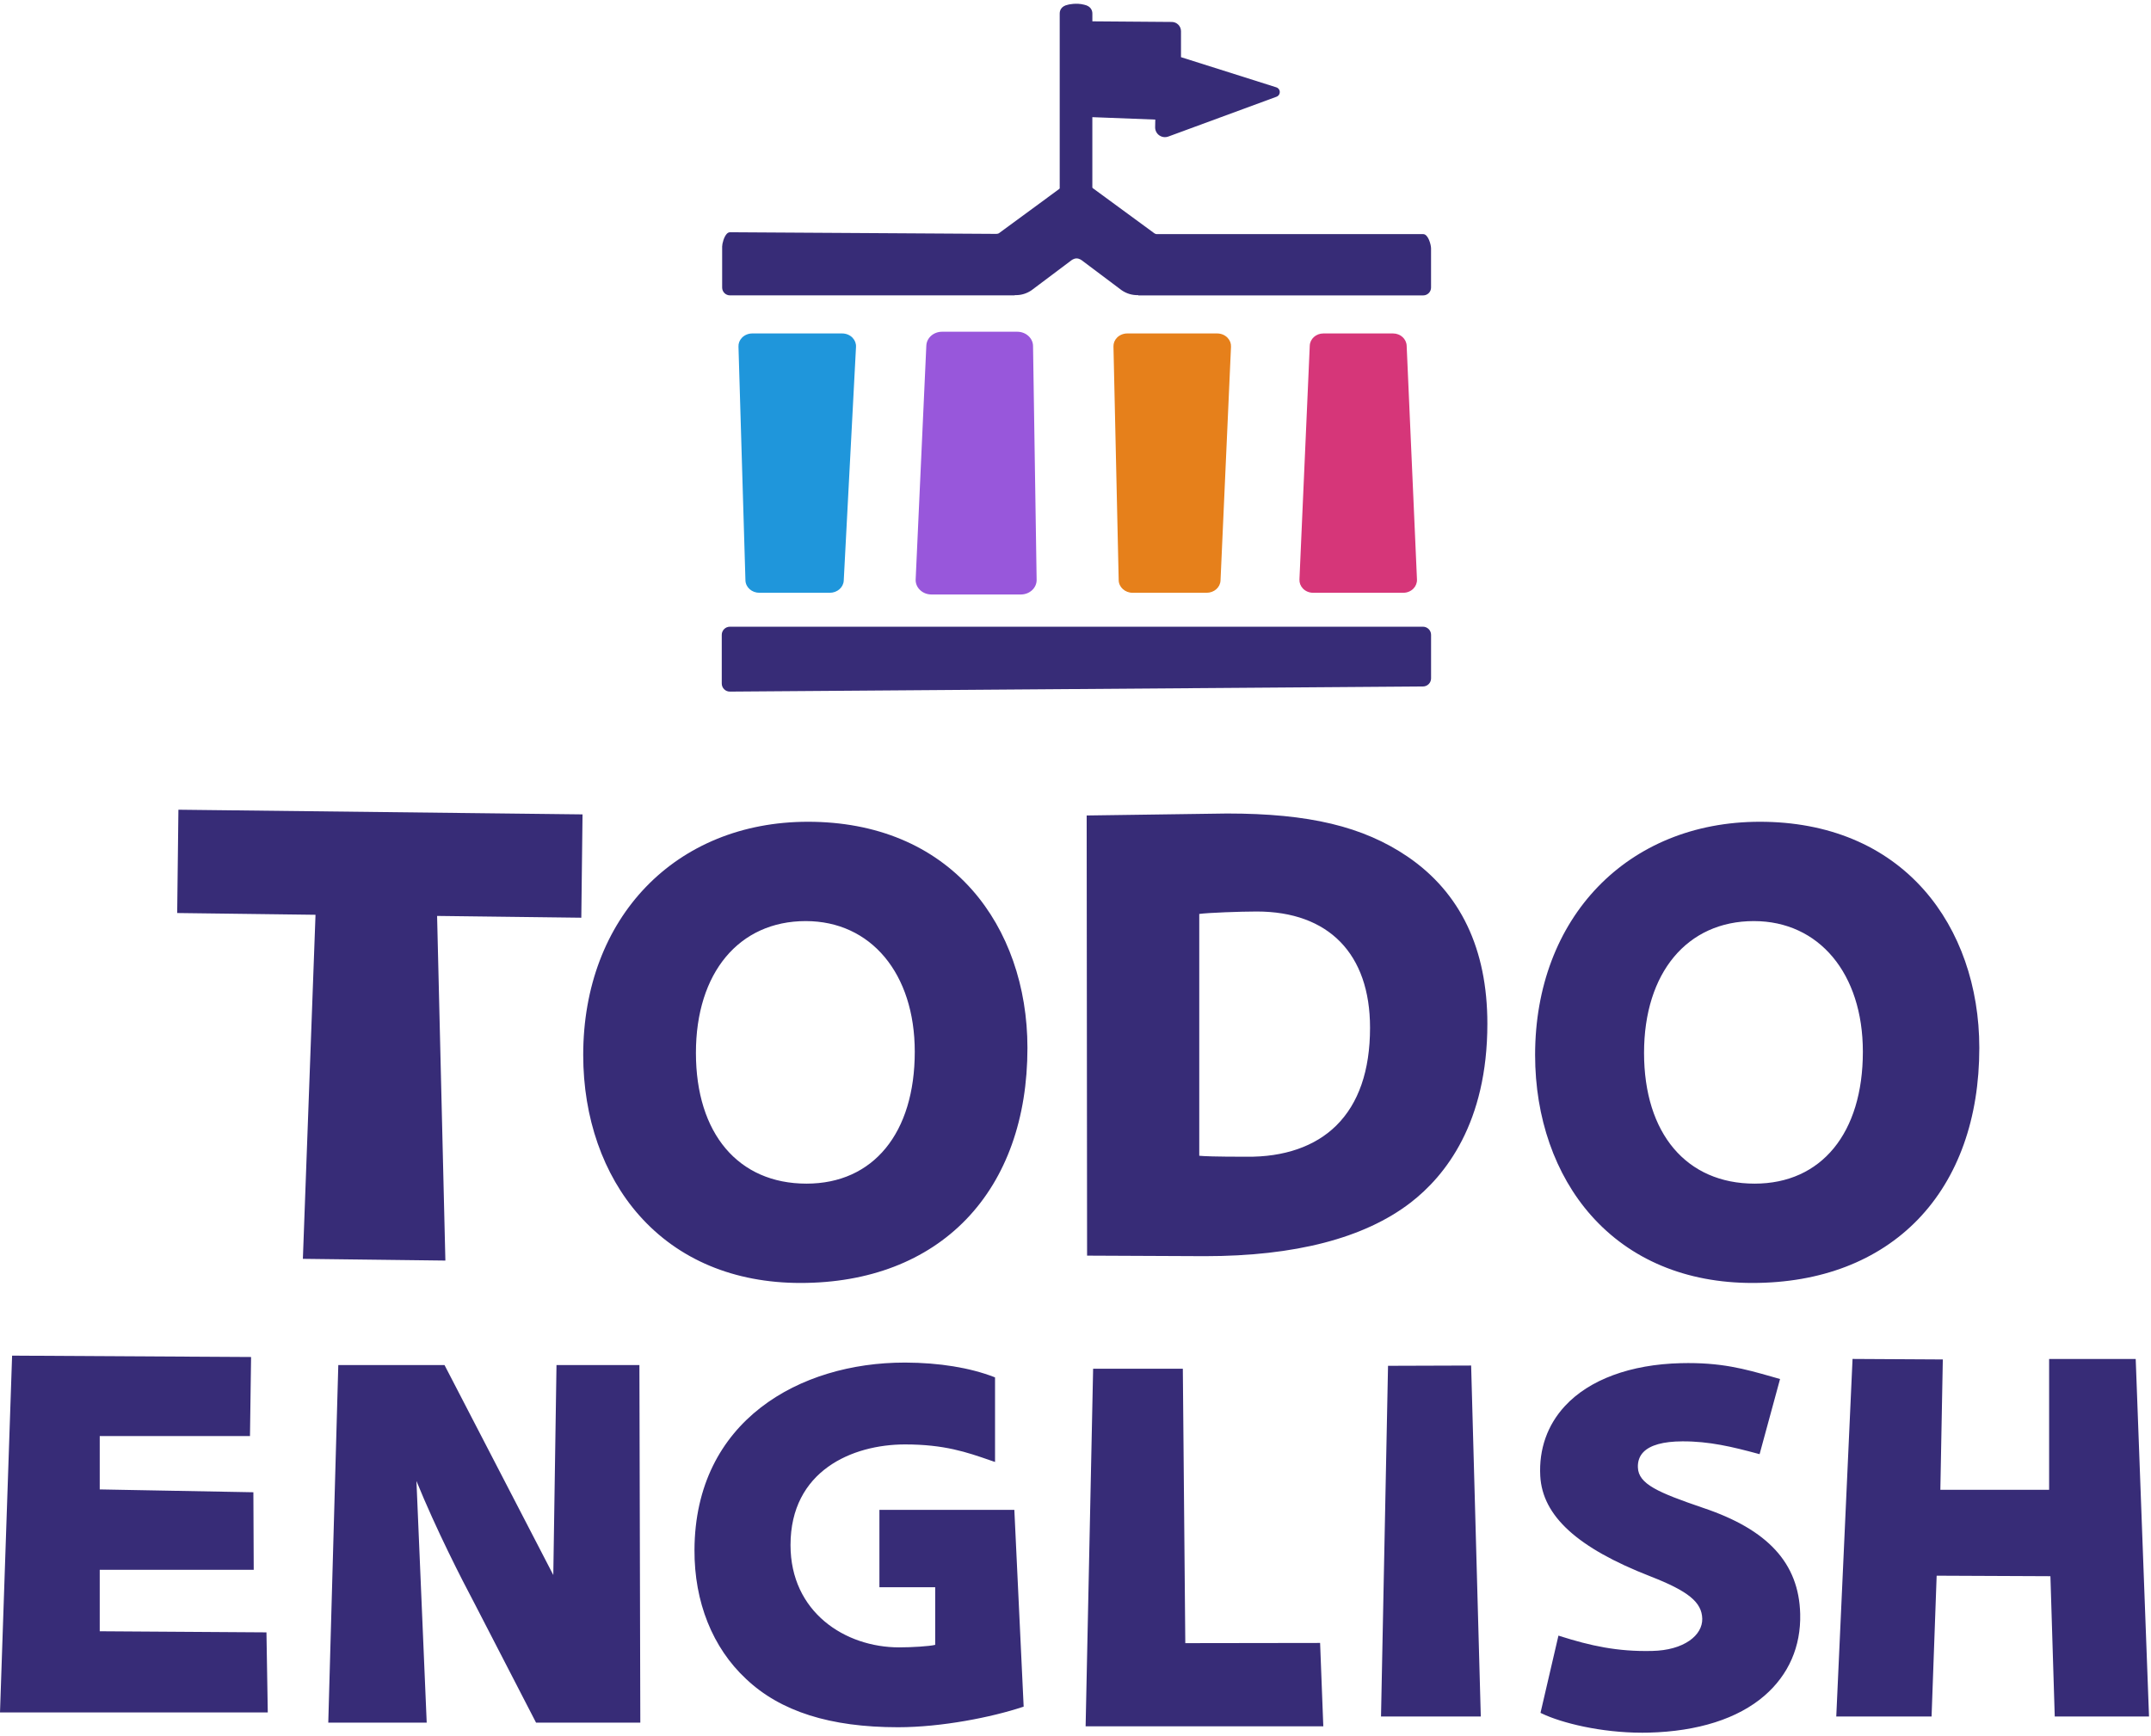
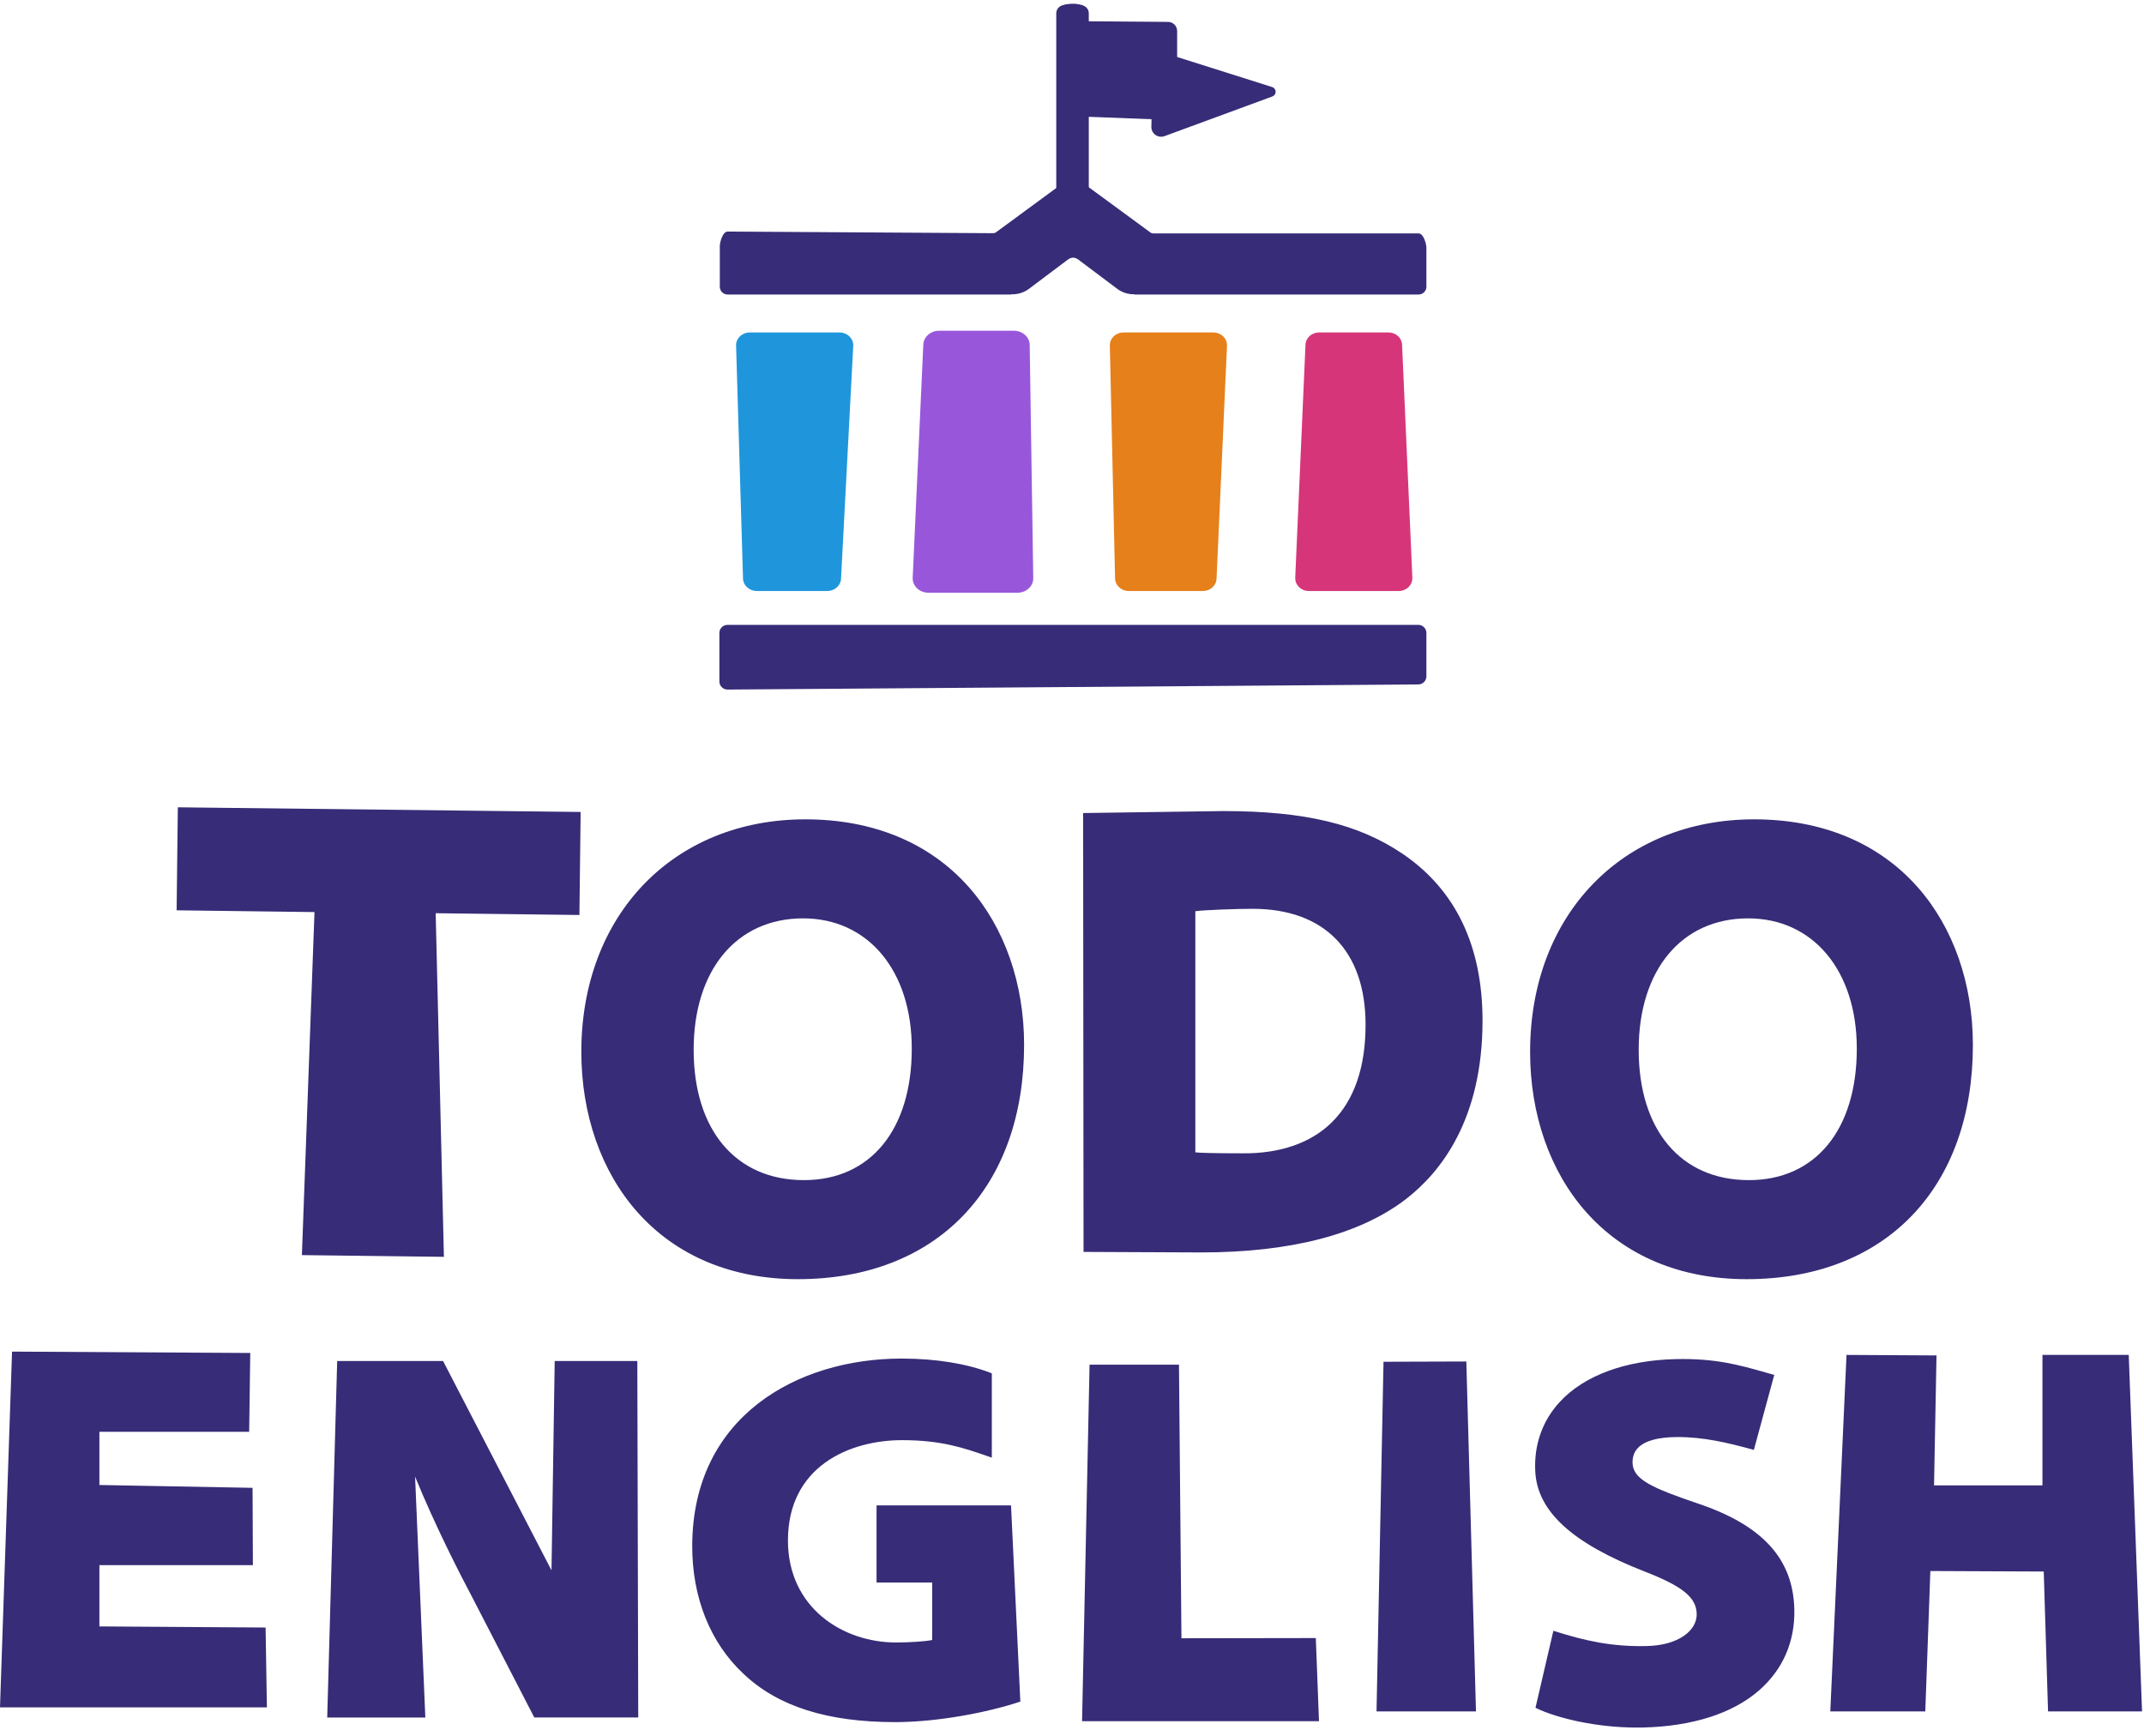
- <svg xmlns="http://www.w3.org/2000/svg" width="88" height="71" viewBox="0 0 88 71">
+ <svg xmlns="http://www.w3.org/2000/svg" width="105" height="85" viewBox="0 0 105 85">
  <g fill="none" fill-rule="evenodd">
-     <path fill="#372C77" d="M7.249 37.359L12.908 37.431 12.391 51.509 18.221 51.58 17.882 37.478 23.782 37.551 23.832 33.323 7.299 33.132zM32.996 48.432c-2.791 0-4.525-2.05-4.525-5.352 0-3.275 1.763-5.391 4.493-5.391 2.667 0 4.46 2.148 4.46 5.345 0 3.33-1.697 5.398-4.428 5.398m.06-14.807c-5.414 0-9.196 3.924-9.196 9.543 0 2.566.814 4.897 2.293 6.565 1.602 1.808 3.883 2.763 6.597 2.763 2.795 0 5.14-.902 6.782-2.607 1.637-1.701 2.502-4.125 2.502-7.01 0-2.515-.802-4.809-2.257-6.46-1.612-1.828-3.936-2.794-6.72-2.794M71.785 48.432c-2.791 0-4.525-2.05-4.525-5.352 0-3.275 1.763-5.391 4.492-5.391 2.668 0 4.46 2.148 4.46 5.345 0 3.33-1.696 5.398-4.427 5.398m6.934-12.013c-1.612-1.828-3.935-2.794-6.72-2.794-5.415 0-9.196 3.924-9.196 9.543 0 2.566.814 4.897 2.292 6.565 1.602 1.808 3.884 2.763 6.597 2.763 2.795 0 5.14-.902 6.782-2.607 1.637-1.701 2.502-4.125 2.502-7.01 0-2.515-.801-4.809-2.257-6.46M54.666 46.058c-.863.852-2.135 1.292-3.676 1.273-1.3 0-1.764-.022-1.927-.04v-9.894c.355-.051 1.695-.1 2.35-.1 2.946 0 4.637 1.733 4.637 4.755 0 1.752-.466 3.1-1.384 4.006m2.921-11.006c-1.824-1.237-4.032-1.765-7.383-1.765l-5.747.081.017 18.01 4.81.022c3.697 0 6.529-.735 8.419-2.186 1.436-1.105 3.147-3.274 3.147-7.325 0-3.06-1.098-5.36-3.263-6.837M4.08 66.748L4.08 64.232 10.38 64.232 10.366 61.06 4.08 60.944 4.08 58.76 10.227 58.76 10.272 55.526.495 55.47 0 70.069 10.955 70.069 10.901 66.793zM22.767 55.855l-.131 8.591-4.45-8.59H13.84l-.41 14.63h4.027l-.42-9.887c.816 2.002 1.84 4.001 2.388 5.034l2.505 4.853h4.266l-.037-14.63h-3.392zM35.978 61.78v3.166h2.282v2.358c-.237.059-.952.103-1.477.103-2.207 0-4.442-1.438-4.442-4.187 0-3.038 2.525-4.117 4.687-4.117 1.607 0 2.522.317 3.49.653l.19.065v-3.46l-.049-.02c-.983-.378-2.23-.581-3.61-.587h-.045c-4.268 0-8.569 2.366-8.592 7.665-.011 2.13.74 4.005 2.111 5.28 1.404 1.33 3.437 1.976 6.217 1.976 1.79 0 3.843-.414 5.084-.825l.055-.018-.381-8.052h-5.52zM48.492 67.234L48.391 56.005 44.721 56.005 44.414 70.636 54.138 70.636 54.007 67.226zM56.786 55.886L56.499 70.236 60.581 70.236 60.186 55.875zM69.668 61.696c-1.832-.626-2.638-.971-2.66-1.652-.01-.251.066-.461.222-.624.28-.29.817-.44 1.596-.443 1.101-.005 2.05.225 3.087.505l.074.02.837-3.075-.328-.094c-1.124-.32-2.094-.595-3.731-.555-2.059.05-3.742.672-4.741 1.753-.72.777-1.068 1.767-1.01 2.863.09 1.639 1.52 2.943 4.5 4.105 1.553.605 2.11 1.058 2.127 1.734.008.339-.176.657-.517.896-.376.263-.904.41-1.528.424-1.43.035-2.537-.215-3.759-.602l-.079-.025-.734 3.16.055.027c.81.388 2.414.786 4.108.786.086 0 .172 0 .258-.003 2.016-.05 3.654-.571 4.74-1.51.99-.856 1.496-2.014 1.463-3.348-.052-2.071-1.317-3.451-3.98-4.342M87.377 55.679L87.374 55.606 83.832 55.606 83.832 60.959 79.382 60.959 79.483 55.626 75.79 55.605 75.124 70.236 79.023 70.236 79.231 64.474 83.885 64.495 84.062 70.236 87.919 70.236zM58.214 25.644H29.86c-.183 0-.332.15-.332.332v1.991c0 .09.035.173.098.236.062.062.145.096.234.096h.002l28.356-.21c.181-.001.329-.15.329-.332v-1.78c0-.184-.149-.333-.332-.333" />
-     <path fill="#1F96DB" d="M34.885 13.826c-.108-.116-.266-.182-.432-.182H30.78c-.164 0-.32.064-.428.177-.097.102-.147.232-.14.365l.285 9.569c.013.28.262.5.569.5h2.884c.3 0 .55-.215.568-.49l.502-9.567c.009-.136-.04-.269-.136-.372" />
-     <path fill="#9857DB" d="M42.048 24.109c.135-.082.223-.22.223-.376 0 .156-.088.294-.223.376zm.215-9.945c0-.325-.29-.59-.645-.59h-3.076c-.347 0-.63.249-.645.567l-.436 9.567c-.007.153.05.3.16.415.122.129.299.202.485.202h3.659c.356 0 .645-.265.645-.592l-.147-9.57z" />
-     <path fill="#E6801B" d="M50.22 13.82c-.107-.112-.262-.176-.424-.176h-3.677c-.16 0-.314.063-.421.172-.097.1-.148.227-.145.36l.214 9.568c.006.282.26.511.567.511h3.032c.305 0 .554-.22.567-.5l.429-9.568c.006-.135-.044-.265-.141-.366" />
-     <path fill="#D63679" d="M57.548 14.144c-.013-.28-.257-.5-.557-.5h-2.85c-.3 0-.545.22-.557.5l-.422 9.567c-.006.137.044.268.141.37.106.11.258.174.416.174h3.693c.159 0 .31-.064.416-.174.097-.102.148-.233.142-.37l-.422-9.567z" />
-     <path fill="#372C77" d="M58.226 9.58H47.333c-.043 0-.083-.014-.113-.038l-.052-.039-2.483-1.82c-.181-.128-.415-.2-.64-.2-.229 0-.457.07-.644.2l-2.479 1.82c-.014.009-.027.019-.04.03-.033.025-.075.037-.118.037L29.87 9.503c-.045 0-.089.018-.13.058-.121.12-.196.408-.196.525v1.68c0 .177.144.32.32.32h11.62l.055-.01c.235.006.47-.065.669-.204l1.621-1.218s.097-.08.215-.08c.119 0 .215.08.22.083l1.62 1.216c.203.142.442.212.684.202l-.002.012h11.66c.176 0 .32-.144.32-.32v-1.604c0-.145-.114-.583-.32-.583" />
-     <path fill="#372C77" d="M52.298 3.623c-.027-.027-.06-.046-.093-.053l-3.889-1.231V1.276c0-.207-.169-.377-.376-.378L44.69.873V.556c0-.11-.045-.303-.338-.364-.325-.085-.65-.003-.656 0-.298.058-.342.253-.342.364v8.718c0 .202.165.367.368.367h.6c.202 0 .367-.165.367-.367v-4.48l2.575.099-.006.31c-.003.133.06.259.17.336.068.048.15.073.23.073.049 0 .097-.008.143-.026l4.426-1.629c.065-.024.112-.08.126-.148.015-.067-.006-.137-.055-.186" />
+     <path fill="#372C77" d="M8.65 44.576L15.402 44.662 14.785 61.46 21.74 61.544 21.337 44.718 28.376 44.805 28.436 39.76 8.709 39.532zM39.37 57.788c-3.33 0-5.399-2.446-5.399-6.385 0-3.908 2.104-6.433 5.36-6.433 3.183 0 5.322 2.563 5.322 6.377 0 3.973-2.024 6.441-5.283 6.441m.072-17.667c-6.46 0-10.972 4.682-10.972 11.386 0 3.062.971 5.844 2.735 7.834 1.912 2.157 4.634 3.297 7.872 3.297 3.335 0 6.133-1.076 8.092-3.112 1.953-2.03 2.985-4.921 2.985-8.363 0-3-.956-5.738-2.693-7.708-1.923-2.181-4.696-3.334-8.019-3.334M85.652 57.788c-3.33 0-5.399-2.446-5.399-6.385 0-3.908 2.104-6.433 5.36-6.433 3.183 0 5.322 2.563 5.322 6.377 0 3.973-2.024 6.441-5.283 6.441m8.274-14.333c-1.923-2.181-4.696-3.334-8.019-3.334-6.46 0-10.972 4.682-10.972 11.386 0 3.062.971 5.844 2.735 7.834 1.912 2.157 4.634 3.297 7.872 3.297 3.335 0 6.133-1.076 8.092-3.112 1.953-2.03 2.986-4.921 2.986-8.363 0-3-.957-5.738-2.694-7.708M65.227 54.956c-1.03 1.017-2.548 1.541-4.387 1.519-1.55 0-2.105-.026-2.3-.047V44.62c.424-.06 2.023-.118 2.805-.118 3.516 0 5.532 2.067 5.532 5.673 0 2.09-.555 3.698-1.65 4.78m3.485-13.132c-2.177-1.477-4.811-2.107-8.81-2.107l-6.857.097.02 21.49 5.74.026c4.41 0 7.79-.878 10.045-2.609 1.713-1.319 3.755-3.906 3.755-8.74 0-3.65-1.31-6.395-3.893-8.157M4.868 79.642L4.868 76.641 12.385 76.641 12.369 72.856 4.868 72.717 4.868 70.112 12.203 70.112 12.256 66.252.59 66.185 0 83.605 13.071 83.605 13.007 79.696zM27.166 66.646l-.157 10.25-5.31-10.25h-5.186l-.488 17.457h4.805l-.502-11.797c.974 2.388 2.196 4.774 2.85 6.006l2.989 5.79h5.09l-.045-17.456h-4.046zM42.928 73.715v3.777h2.724v2.813c-.284.071-1.137.124-1.763.124-2.634 0-5.3-1.716-5.3-4.996 0-3.626 3.012-4.912 5.592-4.912 1.918 0 3.01.378 4.165.778l.227.078v-4.129l-.06-.022c-1.172-.452-2.66-.694-4.306-.7h-.055c-5.092 0-10.224 2.822-10.251 9.144-.013 2.541.882 4.78 2.519 6.301 1.675 1.586 4.1 2.357 7.417 2.357 2.135 0 4.586-.494 6.067-.984l.066-.022-.456-9.607h-6.586zM57.86 80.222L57.739 66.825 53.36 66.825 52.993 84.282 64.596 84.282 64.44 80.212zM67.756 66.682L67.414 83.804 72.284 83.804 71.812 66.669zM83.126 73.615c-2.186-.747-3.147-1.16-3.174-1.972-.01-.3.08-.55.266-.744.333-.346.974-.524 1.904-.53 1.314-.004 2.445.27 3.683.604l.089.024.998-3.67-.391-.111c-1.341-.381-2.499-.71-4.452-.663-2.456.06-4.465.803-5.657 2.092-.858.927-1.274 2.109-1.204 3.416.106 1.955 1.812 3.512 5.37 4.898 1.852.721 2.516 1.263 2.536 2.068.01.405-.21.785-.617 1.07-.448.313-1.079.489-1.823.506-1.705.042-3.027-.257-4.485-.718l-.094-.03-.876 3.77.066.033c.966.462 2.88.938 4.901.937.103 0 .206 0 .309-.003 2.404-.059 4.36-.682 5.654-1.801 1.182-1.022 1.786-2.404 1.746-3.996-.061-2.471-1.57-4.118-4.749-5.18M104.256 66.436L104.253 66.347 100.027 66.347 100.027 72.735 94.717 72.735 94.838 66.372 90.431 66.347 89.637 83.804 94.289 83.804 94.537 76.929 100.09 76.954 100.301 83.804 104.904 83.804zM69.46 30.598H35.627c-.219 0-.396.178-.396.396v2.376c0 .106.041.206.117.28.075.075.174.116.279.116h.003l33.833-.25c.217-.002.393-.18.393-.396v-2.126c0-.218-.178-.396-.396-.396" />
+     <path fill="#1F96DB" d="M41.624 16.497c-.13-.138-.317-.218-.516-.218h-4.381c-.195 0-.382.078-.51.212-.116.121-.176.276-.168.436l.34 11.416c.016.335.314.598.68.598h3.441c.358 0 .656-.257.678-.586l.598-11.414c.011-.163-.046-.32-.162-.444" />
+     <path fill="#9857DB" d="M50.17 28.766c.161-.097.267-.262.267-.448 0 .186-.106.351-.266.448zm.258-11.866c0-.387-.346-.704-.77-.704h-3.67c-.414 0-.752.297-.77.677l-.52 11.415c-.009.183.059.359.19.496.146.153.357.24.579.24h4.366c.425 0 .77-.317.77-.706L50.428 16.9z" />
+     <path fill="#E6801B" d="M59.923 16.49c-.129-.134-.313-.21-.508-.21h-4.387c-.19 0-.374.074-.502.205-.116.118-.177.271-.173.43l.256 11.416c.007.336.31.61.675.61h3.62c.363 0 .66-.263.675-.597l.512-11.416c.007-.161-.053-.316-.168-.437" />
+     <path fill="#D63679" d="M68.665 16.877c-.015-.335-.307-.597-.665-.597h-3.4c-.358 0-.65.262-.665.597l-.503 11.415c-.007.163.053.32.169.44.126.132.307.208.496.208h4.406c.19 0 .37-.076.496-.207.117-.122.176-.278.17-.44l-.504-11.416z" />
+     <path fill="#372C77" d="M69.474 11.43H56.477c-.051 0-.1-.016-.135-.045l-.062-.046-2.962-2.172c-.217-.152-.495-.24-.765-.24-.272 0-.544.085-.768.24l-2.957 2.17-.049.037c-.038.03-.088.045-.14.045l-12.998-.08c-.054 0-.107.022-.155.07-.145.142-.234.485-.234.625v2.006c0 .21.171.382.382.382h13.863l.066-.012c.281.006.56-.078.799-.244l1.934-1.453c.001-.001.115-.095.257-.096.141 0 .257.095.261.098l1.933 1.452c.243.169.528.253.817.241l-.002.014h13.912c.21 0 .382-.172.382-.382v-1.914c0-.173-.136-.696-.382-.696" />
+     <path fill="#372C77" d="M62.401 4.323c-.032-.033-.072-.055-.11-.064L57.65 2.791V1.522c0-.247-.201-.45-.448-.45l-3.88-.03V.663c0-.13-.052-.361-.402-.434-.387-.101-.775-.003-.783-.001-.355.07-.408.303-.408.435v10.402c0 .242.197.438.439.438h.716c.242 0 .438-.196.438-.438V5.72l3.073.118-.008.37c-.003.16.073.31.203.401.082.058.178.087.276.087.057 0 .114-.01.17-.031l5.28-1.943c.077-.03.134-.096.151-.177.017-.08-.007-.164-.066-.222" />
  </g>
</svg>
